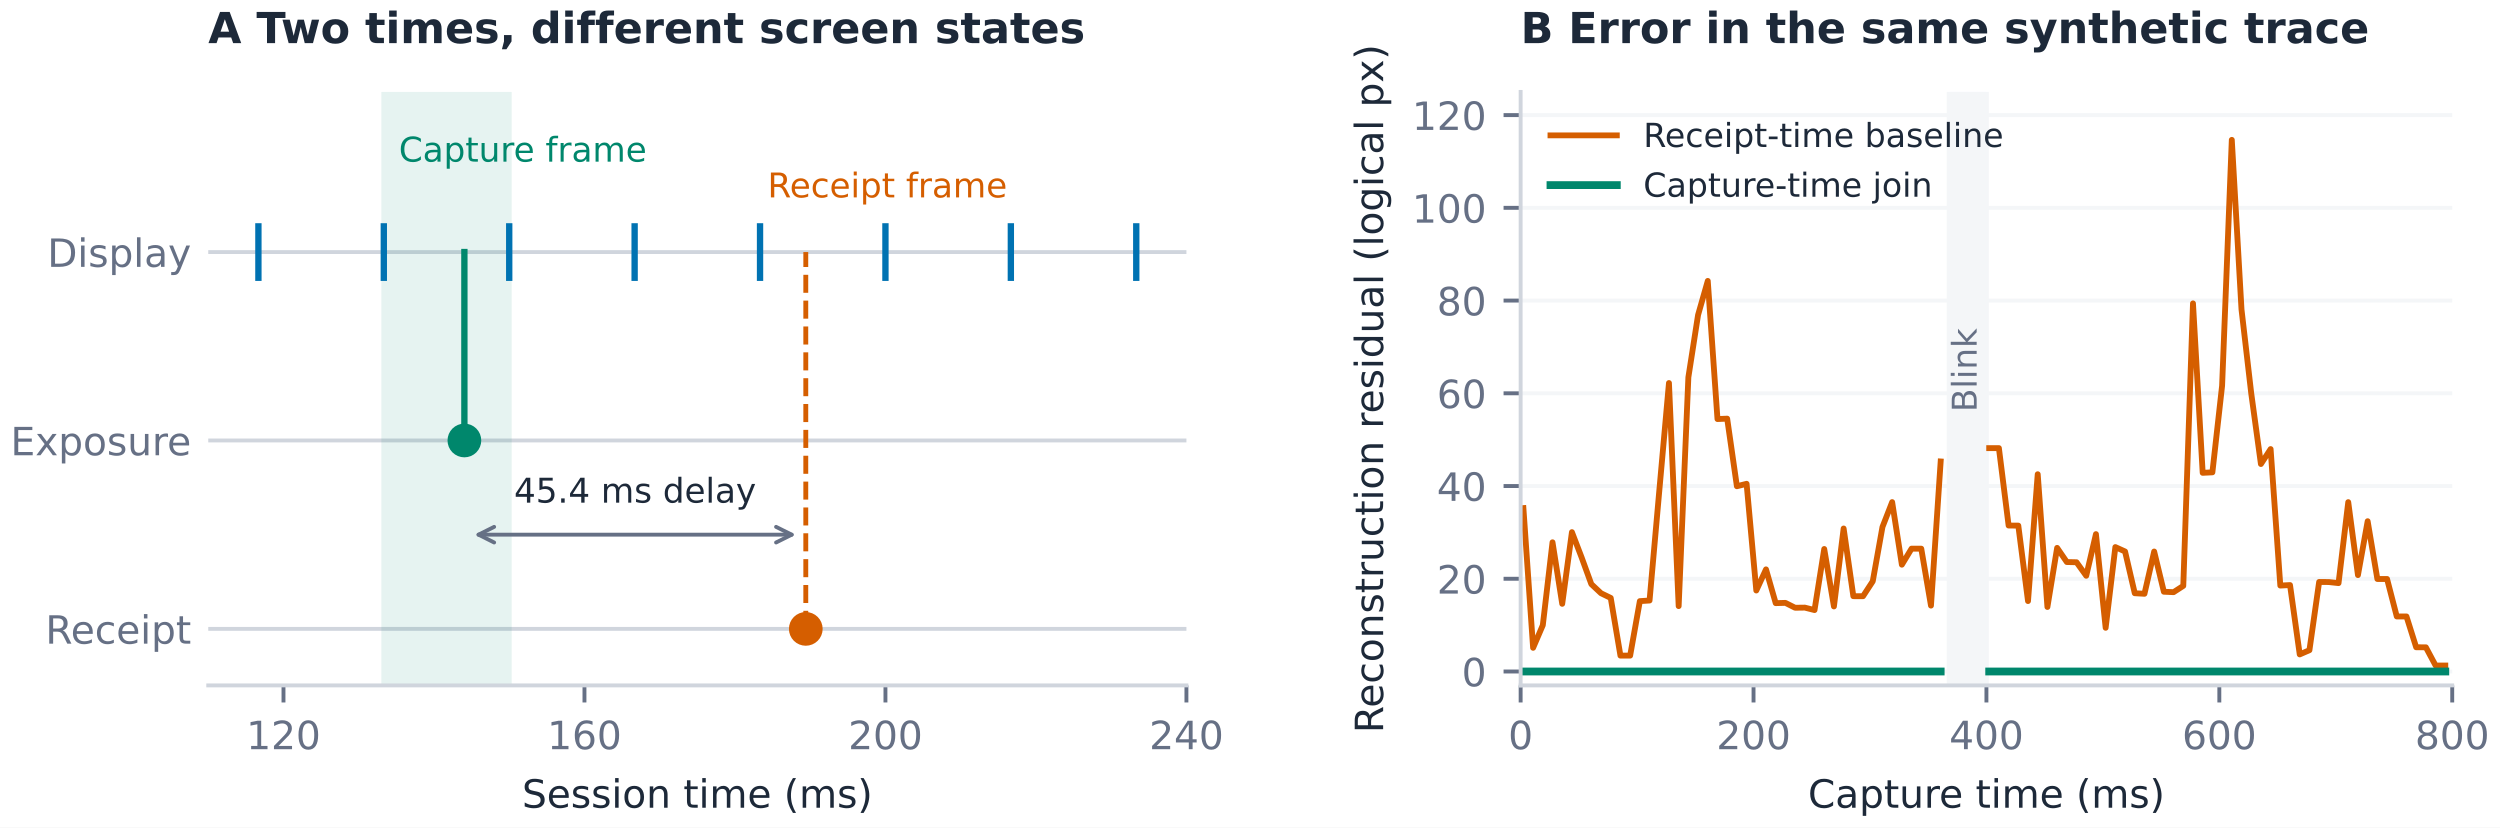
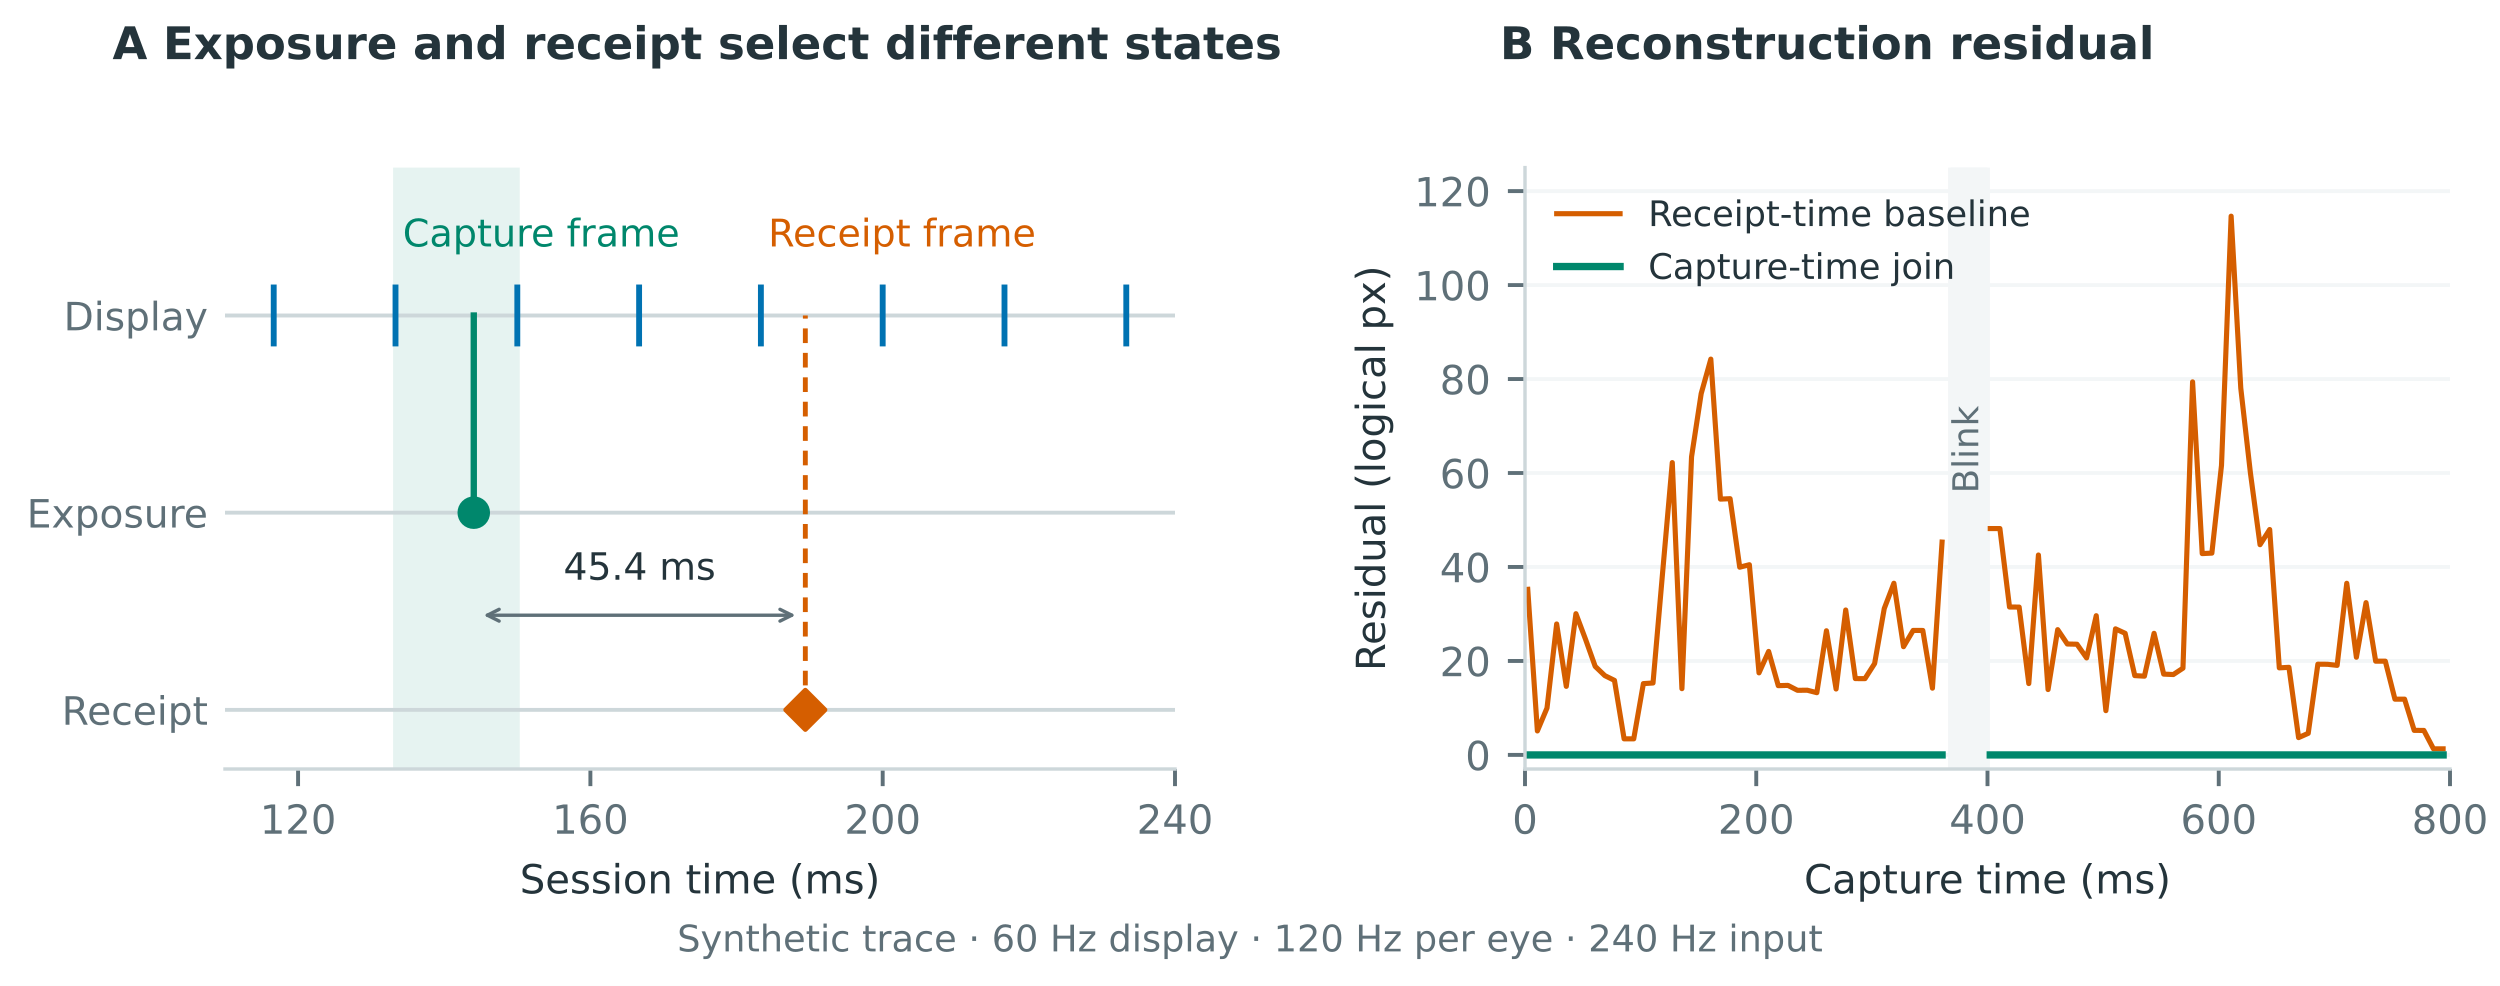
- <svg xmlns="http://www.w3.org/2000/svg" xmlns:xlink="http://www.w3.org/1999/xlink" width="512.571pt" height="169.687pt" viewBox="0 0 512.571 169.687" version="1.1">
+ <svg xmlns="http://www.w3.org/2000/svg" xmlns:xlink="http://www.w3.org/1999/xlink" width="511.2pt" height="201.6pt" viewBox="0 0 511.2 201.6" version="1.1">
  <defs>
    <style type="text/css">*{stroke-linejoin: round; stroke-linecap: butt}</style>
  </defs>
  <g id="figure_1">
    <g id="patch_1">
-       <path d="M 0 169.687 L 512.571 169.687 L 512.571 0 L 0 0 z " style="fill: #ffffff" />
+       <path d="M 0 201.6 L 511.2 201.6 L 511.2 0 L 0 0 z " style="fill: #ffffff" />
    </g>
    <g id="axes_1">
      <g id="patch_2">
-         <path d="M 42.696 140.527 L 243.25 140.527 L 243.25 18.847 L 42.696 18.847 z " style="fill: #ffffff" />
-       </g>
-       <g id="LineCollection_1">
-         <path d="M 42.696 128.938 L 243.25 128.938 " clip-path="url(#p0ca8061321)" style="fill: none; stroke: #d0d5dd; stroke-width: 0.8" />
-         <path d="M 42.696 90.309 L 243.25 90.309 " clip-path="url(#p0ca8061321)" style="fill: none; stroke: #d0d5dd; stroke-width: 0.8" />
-         <path d="M 42.696 51.681 L 243.25 51.681 " clip-path="url(#p0ca8061321)" style="fill: none; stroke: #d0d5dd; stroke-width: 0.8" />
+         <path d="M 46.008 157.248 L 240.264 157.248 L 240.264 34.272 L 46.008 34.272 z " style="fill: #ffffff" />
      </g>
      <g id="patch_3">
-         <path d="M 78.693 140.527 L 104.405 140.527 L 104.405 18.847 L 78.693 18.847 z " clip-path="url(#p0ca8061321)" style="fill: #00876c; opacity: 0.1; stroke: #00876c; stroke-linejoin: miter" />
+         <path d="M 80.874 157.248 L 105.779 157.248 L 105.779 34.272 L 80.874 34.272 z " clip-path="url(#p673e34fd51)" style="fill: #00876c; opacity: 0.1; stroke: #00876c; stroke-linejoin: miter" />
+       </g>
+       <g id="patch_4">
+         <path d="M 99.657 125.798 Q 130.776 125.798 161.895 125.798 " clip-path="url(#p673e34fd51)" style="fill: none; stroke: #5f7078; stroke-width: 0.7; stroke-linecap: round" />
+         <path d="M 102.057 126.998 L 99.657 125.798 L 102.057 124.598 " clip-path="url(#p673e34fd51)" style="fill: none; stroke: #5f7078; stroke-width: 0.7; stroke-linecap: round" />
+         <path d="M 159.495 124.598 L 161.895 125.798 L 159.495 126.998 " clip-path="url(#p673e34fd51)" style="fill: none; stroke: #5f7078; stroke-width: 0.7; stroke-linecap: round" />
      </g>
      <g id="matplotlib.axis_1">
        <g id="xtick_1">
          <g id="line2d_1">
            <defs>
-               <path id="mfb8d72a523" d="M 0 0 L 0 3.5 " style="stroke: #667085; stroke-width: 0.8" />
+               <path id="m92d6e064ff" d="M 0 0 L 0 3.5 " style="stroke: #5f7078; stroke-width: 0.8" />
            </defs>
            <g>
-               <use xlink:href="#mfb8d72a523" x="58.123" y="140.527" style="fill: #667085; stroke: #667085; stroke-width: 0.8" />
+               <use xlink:href="#m92d6e064ff" x="60.951" y="157.248" style="fill: #5f7078; stroke: #5f7078; stroke-width: 0.8" />
            </g>
          </g>
          <g id="text_1">
-             <text style="font-size: 8px; font-family: 'DejaVu Sans'; text-anchor: middle; fill: #667085" x="58.123" y="153.605" transform="rotate(-0 58.12347 153.6047)">120</text>
+             <text style="font-size: 8.2px; font-family: 'DejaVu Sans'; text-anchor: middle; fill: #5f7078" x="60.951" y="170.478" transform="rotate(-0 60.95077 170.4781)">120</text>
          </g>
        </g>
        <g id="xtick_2">
          <g id="line2d_2">
            <g>
-               <use xlink:href="#mfb8d72a523" x="119.832" y="140.527" style="fill: #667085; stroke: #667085; stroke-width: 0.8" />
+               <use xlink:href="#m92d6e064ff" x="120.722" y="157.248" style="fill: #5f7078; stroke: #5f7078; stroke-width: 0.8" />
            </g>
          </g>
          <g id="text_2">
-             <text style="font-size: 8px; font-family: 'DejaVu Sans'; text-anchor: middle; fill: #667085" x="119.832" y="153.605" transform="rotate(-0 119.8323 153.6047)">160</text>
+             <text style="font-size: 8.2px; font-family: 'DejaVu Sans'; text-anchor: middle; fill: #5f7078" x="120.722" y="170.478" transform="rotate(-0 120.7218 170.4781)">160</text>
          </g>
        </g>
        <g id="xtick_3">
          <g id="line2d_3">
            <g>
-               <use xlink:href="#mfb8d72a523" x="181.541" y="140.527" style="fill: #667085; stroke: #667085; stroke-width: 0.8" />
+               <use xlink:href="#m92d6e064ff" x="180.493" y="157.248" style="fill: #5f7078; stroke: #5f7078; stroke-width: 0.8" />
            </g>
          </g>
          <g id="text_3">
-             <text style="font-size: 8px; font-family: 'DejaVu Sans'; text-anchor: middle; fill: #667085" x="181.541" y="153.605" transform="rotate(-0 181.5412 153.6047)">200</text>
+             <text style="font-size: 8.2px; font-family: 'DejaVu Sans'; text-anchor: middle; fill: #5f7078" x="180.493" y="170.478" transform="rotate(-0 180.4929 170.4781)">200</text>
          </g>
        </g>
        <g id="xtick_4">
          <g id="line2d_4">
            <g>
-               <use xlink:href="#mfb8d72a523" x="243.25" y="140.527" style="fill: #667085; stroke: #667085; stroke-width: 0.8" />
+               <use xlink:href="#m92d6e064ff" x="240.264" y="157.248" style="fill: #5f7078; stroke: #5f7078; stroke-width: 0.8" />
            </g>
          </g>
          <g id="text_4">
-             <text style="font-size: 8px; font-family: 'DejaVu Sans'; text-anchor: middle; fill: #667085" x="243.25" y="153.605" transform="rotate(-0 243.2501 153.6047)">240</text>
+             <text style="font-size: 8.2px; font-family: 'DejaVu Sans'; text-anchor: middle; fill: #5f7078" x="240.264" y="170.478" transform="rotate(-0 240.264 170.4781)">240</text>
          </g>
        </g>
        <g id="text_5">
-           <text style="font-size: 8px; font-family: 'DejaVu Sans'; text-anchor: middle; fill: #1d2939" x="142.973" y="165.605" transform="rotate(-0 142.9732 165.6054)">Session time (ms)</text>
+           <text style="font-size: 8.2px; font-family: 'DejaVu Sans'; text-anchor: middle; fill: #24343b" x="143.136" y="182.679" transform="rotate(-0 143.136 182.6787)">Session time (ms)</text>
        </g>
      </g>
      <g id="matplotlib.axis_2">
        <g id="ytick_1">
          <g id="line2d_5" />
          <g id="text_6">
-             <text style="font-size: 8px; font-family: 'DejaVu Sans'; text-anchor: end; fill: #667085" x="39.196" y="131.977" transform="rotate(-0 39.19625 131.9774)">Receipt</text>
+             <text style="font-size: 8px; font-family: 'DejaVu Sans'; text-anchor: end; fill: #5f7078" x="42.508" y="148.191" transform="rotate(-0 42.508 148.1914)">Receipt</text>
          </g>
        </g>
        <g id="ytick_2">
          <g id="line2d_6" />
          <g id="text_7">
-             <text style="font-size: 8px; font-family: 'DejaVu Sans'; text-anchor: end; fill: #667085" x="39.196" y="93.349" transform="rotate(-0 39.19625 93.34855)">Exposure</text>
+             <text style="font-size: 8px; font-family: 'DejaVu Sans'; text-anchor: end; fill: #5f7078" x="42.508" y="107.871" transform="rotate(-0 42.508 107.8711)">Exposure</text>
          </g>
        </g>
        <g id="ytick_3">
          <g id="line2d_7" />
          <g id="text_8">
-             <text style="font-size: 8px; font-family: 'DejaVu Sans'; text-anchor: end; fill: #667085" x="39.196" y="54.72" transform="rotate(-0 39.19625 54.72029)">Display</text>
-           </g>
-         </g>
+             <text style="font-size: 8px; font-family: 'DejaVu Sans'; text-anchor: end; fill: #5f7078" x="42.508" y="67.551" transform="rotate(-0 42.508 67.55137)">Display</text>
+           </g>
+         </g>
+       </g>
+       <g id="LineCollection_1">
+         <path d="M 46.008 145.152 L 240.264 145.152 " clip-path="url(#p673e34fd51)" style="fill: none; stroke: #cdd7da; stroke-width: 0.8" />
+         <path d="M 46.008 104.832 L 240.264 104.832 " clip-path="url(#p673e34fd51)" style="fill: none; stroke: #cdd7da; stroke-width: 0.8" />
+         <path d="M 46.008 64.512 L 240.264 64.512 " clip-path="url(#p673e34fd51)" style="fill: none; stroke: #cdd7da; stroke-width: 0.8" />
      </g>
      <g id="line2d_8">
-         <path d="M 95.213 90.309 L 95.213 51.681 " clip-path="url(#p0ca8061321)" style="fill: none; stroke: #00876c; stroke-width: 1.3; stroke-linecap: square" />
+         <path d="M 96.876 104.832 L 96.876 64.512 " clip-path="url(#p673e34fd51)" style="fill: none; stroke: #00876c; stroke-width: 1.3; stroke-linecap: square" />
      </g>
      <g id="line2d_9">
-         <path d="M 165.209 128.938 L 165.209 51.681 " clip-path="url(#p0ca8061321)" style="fill: none; stroke-dasharray: 3.7,1.6; stroke-dashoffset: 0; stroke: #d55e00" />
-       </g>
-       <g id="patch_4">
-         <path d="M 42.696 140.527 L 243.25 140.527 " style="fill: none; stroke: #d0d5dd; stroke-width: 0.8; stroke-linejoin: miter; stroke-linecap: square" />
+         <path d="M 164.674 145.152 L 164.674 64.512 " clip-path="url(#p673e34fd51)" style="fill: none; stroke-dasharray: 3,2; stroke-dashoffset: 0; stroke: #d55e00" />
+       </g>
+       <g id="patch_5">
+         <path d="M 46.008 157.248 L 240.264 157.248 " style="fill: none; stroke: #cdd7da; stroke-width: 0.7; stroke-linejoin: miter; stroke-linecap: square" />
      </g>
      <g id="PathCollection_1">
        <defs>
-           <path id="mb4ce1bdccf" d="M 0 5.916 L 0 -5.916 " style="stroke: #0072b2; stroke-width: 1.3" />
+           <path id="m37ef535cad" d="M 0 6.325 L 0 -6.325 " style="stroke: #0072b2; stroke-width: 1.2" />
        </defs>
-         <g clip-path="url(#p0ca8061321)">
-           <use xlink:href="#mb4ce1bdccf" x="52.981" y="51.681" style="fill: #0072b2; stroke: #0072b2; stroke-width: 1.3" />
-           <use xlink:href="#mb4ce1bdccf" x="78.693" y="51.681" style="fill: #0072b2; stroke: #0072b2; stroke-width: 1.3" />
-           <use xlink:href="#mb4ce1bdccf" x="104.405" y="51.681" style="fill: #0072b2; stroke: #0072b2; stroke-width: 1.3" />
-           <use xlink:href="#mb4ce1bdccf" x="130.117" y="51.681" style="fill: #0072b2; stroke: #0072b2; stroke-width: 1.3" />
-           <use xlink:href="#mb4ce1bdccf" x="155.829" y="51.681" style="fill: #0072b2; stroke: #0072b2; stroke-width: 1.3" />
-           <use xlink:href="#mb4ce1bdccf" x="181.541" y="51.681" style="fill: #0072b2; stroke: #0072b2; stroke-width: 1.3" />
-           <use xlink:href="#mb4ce1bdccf" x="207.253" y="51.681" style="fill: #0072b2; stroke: #0072b2; stroke-width: 1.3" />
-           <use xlink:href="#mb4ce1bdccf" x="232.965" y="51.681" style="fill: #0072b2; stroke: #0072b2; stroke-width: 1.3" />
-         </g>
-       </g>
-       <g id="patch_5">
-         <path d="M 98.111 109.624 Q 130.215 109.624 162.318 109.624 " style="fill: none; stroke: #667085; stroke-width: 0.8; stroke-linecap: round" />
-         <path d="M 101.311 111.224 L 98.111 109.624 L 101.311 108.024 " style="fill: none; stroke: #667085; stroke-width: 0.8; stroke-linecap: round" />
-         <path d="M 159.118 108.024 L 162.318 109.624 L 159.118 111.224 " style="fill: none; stroke: #667085; stroke-width: 0.8; stroke-linecap: round" />
+         <g clip-path="url(#p673e34fd51)">
+           <use xlink:href="#m37ef535cad" x="55.97" y="64.512" style="fill: #0072b2; stroke: #0072b2; stroke-width: 1.2" />
+           <use xlink:href="#m37ef535cad" x="80.874" y="64.512" style="fill: #0072b2; stroke: #0072b2; stroke-width: 1.2" />
+           <use xlink:href="#m37ef535cad" x="105.779" y="64.512" style="fill: #0072b2; stroke: #0072b2; stroke-width: 1.2" />
+           <use xlink:href="#m37ef535cad" x="130.684" y="64.512" style="fill: #0072b2; stroke: #0072b2; stroke-width: 1.2" />
+           <use xlink:href="#m37ef535cad" x="155.588" y="64.512" style="fill: #0072b2; stroke: #0072b2; stroke-width: 1.2" />
+           <use xlink:href="#m37ef535cad" x="180.493" y="64.512" style="fill: #0072b2; stroke: #0072b2; stroke-width: 1.2" />
+           <use xlink:href="#m37ef535cad" x="205.398" y="64.512" style="fill: #0072b2; stroke: #0072b2; stroke-width: 1.2" />
+           <use xlink:href="#m37ef535cad" x="230.302" y="64.512" style="fill: #0072b2; stroke: #0072b2; stroke-width: 1.2" />
+         </g>
      </g>
      <g id="text_9">
-         <text style="font-size: 7px; font-family: 'DejaVu Sans'; text-anchor: middle; fill: #1d2939" x="130.211" y="103.057" transform="rotate(-0 130.211 103.0569)">45.4 ms delay</text>
+         <text style="font-size: 7.7px; font-family: 'DejaVu Sans'; text-anchor: middle; fill: #24343b" x="130.775" y="118.541" transform="rotate(-0 130.7746 118.5408)">45.4 ms</text>
      </g>
      <g id="text_10">
-         <text style="font-size: 7px; font-family: 'DejaVu Sans'; text-anchor: start; fill: #00876c" x="81.779" y="33.139" transform="rotate(-0 81.77853 33.1392)">Capture frame</text>
+         <text style="font-size: 7.8px; font-family: 'DejaVu Sans'; text-anchor: start; fill: #00876c" x="82.369" y="50.4" transform="rotate(-0 82.36874 50.4)">Capture frame</text>
      </g>
      <g id="text_11">
-         <text style="font-size: 7px; font-family: 'DejaVu Sans'; text-anchor: start; fill: #d55e00" x="157.372" y="40.479" transform="rotate(-0 157.3719 40.47863)">Receipt frame</text>
-       </g>
-       <g id="text_12">
-         <text style="font-weight: 700; font-size: 8.8px; font-family: 'DejaVu Sans'; text-anchor: start; fill: #1d2939" x="42.696" y="8.847" transform="rotate(-0 42.69625 8.846625)">A   Two times, different screen states</text>
+         <text style="font-size: 7.8px; font-family: 'DejaVu Sans'; text-anchor: start; fill: #d55e00" x="157.083" y="50.4" transform="rotate(-0 157.0826 50.4)">Receipt frame</text>
      </g>
      <g id="PathCollection_2">
        <defs>
-           <path id="m2badea386e" d="M 0 2.958 C 0.784 2.958 1.537 2.646 2.092 2.092 C 2.646 1.537 2.958 0.784 2.958 0 C 2.958 -0.784 2.646 -1.537 2.092 -2.092 C 1.537 -2.646 0.784 -2.958 0 -2.958 C -0.784 -2.958 -1.537 -2.646 -2.092 -2.092 C -2.646 -1.537 -2.958 -0.784 -2.958 0 C -2.958 0.784 -2.646 1.537 -2.092 2.092 C -1.537 2.646 -0.784 2.958 0 2.958 z " style="stroke: #00876c" />
+           <path id="m805cc5efff" d="M 0 2.828 C 0.75 2.828 1.47 2.53 2 2 C 2.53 1.47 2.828 0.75 2.828 0 C 2.828 -0.75 2.53 -1.47 2 -2 C 1.47 -2.53 0.75 -2.828 0 -2.828 C -0.75 -2.828 -1.47 -2.53 -2 -2 C -2.53 -1.47 -2.828 -0.75 -2.828 0 C -2.828 0.75 -2.53 1.47 -2 2 C -1.47 2.53 -0.75 2.828 0 2.828 z " style="stroke: #00876c" />
        </defs>
-         <g clip-path="url(#p0ca8061321)">
-           <use xlink:href="#m2badea386e" x="95.213" y="90.309" style="fill: #00876c; stroke: #00876c" />
+         <g clip-path="url(#p673e34fd51)">
+           <use xlink:href="#m805cc5efff" x="96.876" y="104.832" style="fill: #00876c; stroke: #00876c" />
        </g>
      </g>
      <g id="PathCollection_3">
        <defs>
-           <path id="m75bb142724" d="M 0 2.958 C 0.784 2.958 1.537 2.646 2.092 2.092 C 2.646 1.537 2.958 0.784 2.958 0 C 2.958 -0.784 2.646 -1.537 2.092 -2.092 C 1.537 -2.646 0.784 -2.958 0 -2.958 C -0.784 -2.958 -1.537 -2.646 -2.092 -2.092 C -2.646 -1.537 -2.958 -0.784 -2.958 0 C -2.958 0.784 -2.646 1.537 -2.092 2.092 C -1.537 2.646 -0.784 2.958 0 2.958 z " style="stroke: #d55e00" />
+           <path id="m91a5847b8f" d="M -0 4 L 4 0 L 0 -4 L -4 -0 z " style="stroke: #d55e00" />
        </defs>
-         <g clip-path="url(#p0ca8061321)">
-           <use xlink:href="#m75bb142724" x="165.209" y="128.938" style="fill: #d55e00; stroke: #d55e00" />
+         <g clip-path="url(#p673e34fd51)">
+           <use xlink:href="#m91a5847b8f" x="164.674" y="145.152" style="fill: #d55e00; stroke: #d55e00" />
        </g>
      </g>
    </g>
    <g id="axes_2">
      <g id="patch_6">
-         <path d="M 311.773 140.527 L 502.776 140.527 L 502.776 18.847 L 311.773 18.847 z " style="fill: #ffffff" />
+         <path d="M 311.832 157.248 L 500.976 157.248 L 500.976 34.272 L 311.832 34.272 z " style="fill: #ffffff" />
      </g>
      <g id="patch_7">
-         <path d="M 399.634 140.527 L 407.274 140.527 L 407.274 18.847 L 399.634 18.847 z " clip-path="url(#p76afc62d48)" style="fill: #f4f6f8; stroke: #f4f6f8; stroke-linejoin: miter" />
+         <path d="M 398.838 157.248 L 406.404 157.248 L 406.404 34.272 L 398.838 34.272 z " clip-path="url(#paab9e5cbea)" style="fill: #f3f6f7; stroke: #f3f6f7; stroke-linejoin: miter" />
      </g>
      <g id="matplotlib.axis_3">
        <g id="xtick_5">
          <g id="line2d_10">
            <g>
-               <use xlink:href="#mfb8d72a523" x="311.773" y="140.527" style="fill: #667085; stroke: #667085; stroke-width: 0.8" />
-             </g>
-           </g>
-           <g id="text_13">
-             <text style="font-size: 8px; font-family: 'DejaVu Sans'; text-anchor: middle; fill: #667085" x="311.773" y="153.605" transform="rotate(-0 311.7726 153.6047)">0</text>
+               <use xlink:href="#m92d6e064ff" x="311.832" y="157.248" style="fill: #5f7078; stroke: #5f7078; stroke-width: 0.8" />
+             </g>
+           </g>
+           <g id="text_12">
+             <text style="font-size: 8.2px; font-family: 'DejaVu Sans'; text-anchor: middle; fill: #5f7078" x="311.832" y="170.478" transform="rotate(-0 311.832 170.4781)">0</text>
          </g>
        </g>
        <g id="xtick_6">
          <g id="line2d_11">
            <g>
-               <use xlink:href="#mfb8d72a523" x="359.524" y="140.527" style="fill: #667085; stroke: #667085; stroke-width: 0.8" />
-             </g>
-           </g>
-           <g id="text_14">
-             <text style="font-size: 8px; font-family: 'DejaVu Sans'; text-anchor: middle; fill: #667085" x="359.524" y="153.605" transform="rotate(-0 359.5235 153.6047)">200</text>
+               <use xlink:href="#m92d6e064ff" x="359.118" y="157.248" style="fill: #5f7078; stroke: #5f7078; stroke-width: 0.8" />
+             </g>
+           </g>
+           <g id="text_13">
+             <text style="font-size: 8.2px; font-family: 'DejaVu Sans'; text-anchor: middle; fill: #5f7078" x="359.118" y="170.478" transform="rotate(-0 359.118 170.4781)">200</text>
          </g>
        </g>
        <g id="xtick_7">
          <g id="line2d_12">
            <g>
-               <use xlink:href="#mfb8d72a523" x="407.274" y="140.527" style="fill: #667085; stroke: #667085; stroke-width: 0.8" />
-             </g>
-           </g>
-           <g id="text_15">
-             <text style="font-size: 8px; font-family: 'DejaVu Sans'; text-anchor: middle; fill: #667085" x="407.274" y="153.605" transform="rotate(-0 407.2744 153.6047)">400</text>
+               <use xlink:href="#m92d6e064ff" x="406.404" y="157.248" style="fill: #5f7078; stroke: #5f7078; stroke-width: 0.8" />
+             </g>
+           </g>
+           <g id="text_14">
+             <text style="font-size: 8.2px; font-family: 'DejaVu Sans'; text-anchor: middle; fill: #5f7078" x="406.404" y="170.478" transform="rotate(-0 406.404 170.4781)">400</text>
          </g>
        </g>
        <g id="xtick_8">
          <g id="line2d_13">
            <g>
-               <use xlink:href="#mfb8d72a523" x="455.025" y="140.527" style="fill: #667085; stroke: #667085; stroke-width: 0.8" />
-             </g>
-           </g>
-           <g id="text_16">
-             <text style="font-size: 8px; font-family: 'DejaVu Sans'; text-anchor: middle; fill: #667085" x="455.025" y="153.605" transform="rotate(-0 455.0253 153.6047)">600</text>
+               <use xlink:href="#m92d6e064ff" x="453.69" y="157.248" style="fill: #5f7078; stroke: #5f7078; stroke-width: 0.8" />
+             </g>
+           </g>
+           <g id="text_15">
+             <text style="font-size: 8.2px; font-family: 'DejaVu Sans'; text-anchor: middle; fill: #5f7078" x="453.69" y="170.478" transform="rotate(-0 453.69 170.4781)">600</text>
          </g>
        </g>
        <g id="xtick_9">
          <g id="line2d_14">
            <g>
-               <use xlink:href="#mfb8d72a523" x="502.776" y="140.527" style="fill: #667085; stroke: #667085; stroke-width: 0.8" />
-             </g>
-           </g>
-           <g id="text_17">
-             <text style="font-size: 8px; font-family: 'DejaVu Sans'; text-anchor: middle; fill: #667085" x="502.776" y="153.605" transform="rotate(-0 502.7763 153.6047)">800</text>
-           </g>
-         </g>
-         <g id="text_18">
-           <text style="font-size: 8px; font-family: 'DejaVu Sans'; text-anchor: middle; fill: #1d2939" x="407.274" y="165.605" transform="rotate(-0 407.2744 165.6054)">Capture time (ms)</text>
+               <use xlink:href="#m92d6e064ff" x="500.976" y="157.248" style="fill: #5f7078; stroke: #5f7078; stroke-width: 0.8" />
+             </g>
+           </g>
+           <g id="text_16">
+             <text style="font-size: 8.2px; font-family: 'DejaVu Sans'; text-anchor: middle; fill: #5f7078" x="500.976" y="170.478" transform="rotate(-0 500.976 170.4781)">800</text>
+           </g>
+         </g>
+         <g id="text_17">
+           <text style="font-size: 8.2px; font-family: 'DejaVu Sans'; text-anchor: middle; fill: #24343b" x="406.404" y="182.679" transform="rotate(-0 406.404 182.6787)">Capture time (ms)</text>
        </g>
      </g>
      <g id="matplotlib.axis_4">
        <g id="ytick_4">
          <g id="line2d_15">
-             <path d="M 311.773 137.675 L 502.776 137.675 " clip-path="url(#p76afc62d48)" style="fill: none; stroke: #f4f6f8; stroke-width: 0.8; stroke-linecap: square" />
+             <path d="M 311.832 154.366 L 500.976 154.366 " clip-path="url(#paab9e5cbea)" style="fill: none; stroke: #f3f6f7; stroke-width: 0.8; stroke-linecap: square" />
          </g>
          <g id="line2d_16">
            <defs>
-               <path id="m30a7f746e4" d="M 0 0 L -3.5 0 " style="stroke: #667085; stroke-width: 0.8" />
+               <path id="m1cb427cce1" d="M 0 0 L -3.5 0 " style="stroke: #5f7078; stroke-width: 0.8" />
            </defs>
            <g>
-               <use xlink:href="#m30a7f746e4" x="311.773" y="137.675" style="fill: #667085; stroke: #667085; stroke-width: 0.8" />
-             </g>
-           </g>
-           <g id="text_19">
-             <text style="font-size: 8px; font-family: 'DejaVu Sans'; text-anchor: end; fill: #667085" x="304.773" y="140.714" transform="rotate(-0 304.7726 140.7138)">0</text>
+               <use xlink:href="#m1cb427cce1" x="311.832" y="154.366" style="fill: #5f7078; stroke: #5f7078; stroke-width: 0.8" />
+             </g>
+           </g>
+           <g id="text_18">
+             <text style="font-size: 8.2px; font-family: 'DejaVu Sans'; text-anchor: end; fill: #5f7078" x="304.832" y="157.481" transform="rotate(-0 304.832 157.4808)">0</text>
          </g>
        </g>
        <g id="ytick_5">
          <g id="line2d_17">
-             <path d="M 311.773 118.662 L 502.776 118.662 " clip-path="url(#p76afc62d48)" style="fill: none; stroke: #f4f6f8; stroke-width: 0.8; stroke-linecap: square" />
+             <path d="M 311.832 135.151 L 500.976 135.151 " clip-path="url(#paab9e5cbea)" style="fill: none; stroke: #f3f6f7; stroke-width: 0.8; stroke-linecap: square" />
          </g>
          <g id="line2d_18">
            <g>
-               <use xlink:href="#m30a7f746e4" x="311.773" y="118.662" style="fill: #667085; stroke: #667085; stroke-width: 0.8" />
-             </g>
-           </g>
-           <g id="text_20">
-             <text style="font-size: 8px; font-family: 'DejaVu Sans'; text-anchor: end; fill: #667085" x="304.773" y="121.701" transform="rotate(-0 304.7726 121.7013)">20</text>
+               <use xlink:href="#m1cb427cce1" x="311.832" y="135.151" style="fill: #5f7078; stroke: #5f7078; stroke-width: 0.8" />
+             </g>
+           </g>
+           <g id="text_19">
+             <text style="font-size: 8.2px; font-family: 'DejaVu Sans'; text-anchor: end; fill: #5f7078" x="304.832" y="138.266" transform="rotate(-0 304.832 138.2658)">20</text>
          </g>
        </g>
        <g id="ytick_6">
          <g id="line2d_19">
-             <path d="M 311.773 99.65 L 502.776 99.65 " clip-path="url(#p76afc62d48)" style="fill: none; stroke: #f4f6f8; stroke-width: 0.8; stroke-linecap: square" />
+             <path d="M 311.832 115.936 L 500.976 115.936 " clip-path="url(#paab9e5cbea)" style="fill: none; stroke: #f3f6f7; stroke-width: 0.8; stroke-linecap: square" />
          </g>
          <g id="line2d_20">
            <g>
-               <use xlink:href="#m30a7f746e4" x="311.773" y="99.65" style="fill: #667085; stroke: #667085; stroke-width: 0.8" />
-             </g>
-           </g>
-           <g id="text_21">
-             <text style="font-size: 8px; font-family: 'DejaVu Sans'; text-anchor: end; fill: #667085" x="304.773" y="102.689" transform="rotate(-0 304.7726 102.6888)">40</text>
+               <use xlink:href="#m1cb427cce1" x="311.832" y="115.936" style="fill: #5f7078; stroke: #5f7078; stroke-width: 0.8" />
+             </g>
+           </g>
+           <g id="text_20">
+             <text style="font-size: 8.2px; font-family: 'DejaVu Sans'; text-anchor: end; fill: #5f7078" x="304.832" y="119.051" transform="rotate(-0 304.832 119.0508)">40</text>
          </g>
        </g>
        <g id="ytick_7">
          <g id="line2d_21">
-             <path d="M 311.773 80.637 L 502.776 80.637 " clip-path="url(#p76afc62d48)" style="fill: none; stroke: #f4f6f8; stroke-width: 0.8; stroke-linecap: square" />
+             <path d="M 311.832 96.721 L 500.976 96.721 " clip-path="url(#paab9e5cbea)" style="fill: none; stroke: #f3f6f7; stroke-width: 0.8; stroke-linecap: square" />
          </g>
          <g id="line2d_22">
            <g>
-               <use xlink:href="#m30a7f746e4" x="311.773" y="80.637" style="fill: #667085; stroke: #667085; stroke-width: 0.8" />
-             </g>
-           </g>
-           <g id="text_22">
-             <text style="font-size: 8px; font-family: 'DejaVu Sans'; text-anchor: end; fill: #667085" x="304.773" y="83.676" transform="rotate(-0 304.7726 83.67631)">60</text>
+               <use xlink:href="#m1cb427cce1" x="311.832" y="96.721" style="fill: #5f7078; stroke: #5f7078; stroke-width: 0.8" />
+             </g>
+           </g>
+           <g id="text_21">
+             <text style="font-size: 8.2px; font-family: 'DejaVu Sans'; text-anchor: end; fill: #5f7078" x="304.832" y="99.836" transform="rotate(-0 304.832 99.83579)">60</text>
          </g>
        </g>
        <g id="ytick_8">
          <g id="line2d_23">
-             <path d="M 311.773 61.625 L 502.776 61.625 " clip-path="url(#p76afc62d48)" style="fill: none; stroke: #f4f6f8; stroke-width: 0.8; stroke-linecap: square" />
+             <path d="M 311.832 77.506 L 500.976 77.506 " clip-path="url(#paab9e5cbea)" style="fill: none; stroke: #f3f6f7; stroke-width: 0.8; stroke-linecap: square" />
          </g>
          <g id="line2d_24">
            <g>
-               <use xlink:href="#m30a7f746e4" x="311.773" y="61.625" style="fill: #667085; stroke: #667085; stroke-width: 0.8" />
-             </g>
-           </g>
-           <g id="text_23">
-             <text style="font-size: 8px; font-family: 'DejaVu Sans'; text-anchor: end; fill: #667085" x="304.773" y="64.664" transform="rotate(-0 304.7726 64.66381)">80</text>
+               <use xlink:href="#m1cb427cce1" x="311.832" y="77.506" style="fill: #5f7078; stroke: #5f7078; stroke-width: 0.8" />
+             </g>
+           </g>
+           <g id="text_22">
+             <text style="font-size: 8.2px; font-family: 'DejaVu Sans'; text-anchor: end; fill: #5f7078" x="304.832" y="80.621" transform="rotate(-0 304.832 80.62079)">80</text>
          </g>
        </g>
        <g id="ytick_9">
          <g id="line2d_25">
-             <path d="M 311.773 42.612 L 502.776 42.612 " clip-path="url(#p76afc62d48)" style="fill: none; stroke: #f4f6f8; stroke-width: 0.8; stroke-linecap: square" />
+             <path d="M 311.832 58.291 L 500.976 58.291 " clip-path="url(#paab9e5cbea)" style="fill: none; stroke: #f3f6f7; stroke-width: 0.8; stroke-linecap: square" />
          </g>
          <g id="line2d_26">
            <g>
-               <use xlink:href="#m30a7f746e4" x="311.773" y="42.612" style="fill: #667085; stroke: #667085; stroke-width: 0.8" />
-             </g>
-           </g>
-           <g id="text_24">
-             <text style="font-size: 8px; font-family: 'DejaVu Sans'; text-anchor: end; fill: #667085" x="304.773" y="45.651" transform="rotate(-0 304.7726 45.65131)">100</text>
+               <use xlink:href="#m1cb427cce1" x="311.832" y="58.291" style="fill: #5f7078; stroke: #5f7078; stroke-width: 0.8" />
+             </g>
+           </g>
+           <g id="text_23">
+             <text style="font-size: 8.2px; font-family: 'DejaVu Sans'; text-anchor: end; fill: #5f7078" x="304.832" y="61.406" transform="rotate(-0 304.832 61.40579)">100</text>
          </g>
        </g>
        <g id="ytick_10">
          <g id="line2d_27">
-             <path d="M 311.773 23.6 L 502.776 23.6 " clip-path="url(#p76afc62d48)" style="fill: none; stroke: #f4f6f8; stroke-width: 0.8; stroke-linecap: square" />
+             <path d="M 311.832 39.076 L 500.976 39.076 " clip-path="url(#paab9e5cbea)" style="fill: none; stroke: #f3f6f7; stroke-width: 0.8; stroke-linecap: square" />
          </g>
          <g id="line2d_28">
            <g>
-               <use xlink:href="#m30a7f746e4" x="311.773" y="23.6" style="fill: #667085; stroke: #667085; stroke-width: 0.8" />
-             </g>
-           </g>
-           <g id="text_25">
-             <text style="font-size: 8px; font-family: 'DejaVu Sans'; text-anchor: end; fill: #667085" x="304.773" y="26.639" transform="rotate(-0 304.7726 26.63881)">120</text>
-           </g>
-         </g>
-         <g id="text_26">
-           <text style="font-size: 8px; font-family: 'DejaVu Sans'; text-anchor: middle; fill: #1d2939" x="283.581" y="79.687" transform="rotate(-90 283.5807 79.68663)">Reconstruction residual (logical px)</text>
+               <use xlink:href="#m1cb427cce1" x="311.832" y="39.076" style="fill: #5f7078; stroke: #5f7078; stroke-width: 0.8" />
+             </g>
+           </g>
+           <g id="text_24">
+             <text style="font-size: 8.2px; font-family: 'DejaVu Sans'; text-anchor: end; fill: #5f7078" x="304.832" y="42.191" transform="rotate(-0 304.832 42.19079)">120</text>
+           </g>
+         </g>
+         <g id="text_25">
+           <text style="font-size: 8.2px; font-family: 'DejaVu Sans'; text-anchor: middle; fill: #24343b" x="283.21" y="95.76" transform="rotate(-90 283.2103 95.76)">Residual (logical px)</text>
        </g>
      </g>
      <g id="line2d_29">
-         <path d="M 312.34 104.17 L 314.329 132.82 L 316.319 128.184 L 318.309 111.187 L 320.298 123.799 L 322.288 109.105 L 324.277 114.292 L 326.267 119.763 L 328.257 121.631 L 330.246 122.596 L 332.236 134.42 L 334.225 134.42 L 336.215 123.25 L 338.205 123.121 L 340.194 100.706 L 342.184 78.532 L 344.174 124.267 L 346.163 77.36 L 348.153 64.573 L 350.142 57.597 L 352.132 85.917 L 354.122 85.835 L 356.111 99.692 L 358.101 99.194 L 360.091 121.068 L 362.08 116.739 L 364.07 123.661 L 366.059 123.606 L 368.049 124.607 L 370.039 124.579 L 372.028 125.081 L 374.018 112.56 L 376.008 124.335 L 377.997 108.357 L 379.987 122.232 L 381.976 122.238 L 383.966 119.185 L 385.956 108.051 L 387.945 102.945 L 389.935 115.775 L 391.925 112.485 L 393.914 112.495 L 395.904 124.165 L 397.893 94.614 M 407.841 91.875 L 409.831 91.875 L 411.821 107.748 L 413.81 107.767 L 415.8 123.234 L 417.79 97.232 L 419.779 124.446 L 421.769 112.333 L 423.758 115.232 L 425.748 115.28 L 427.738 118.049 L 429.727 109.511 L 431.717 128.714 L 433.707 112.168 L 435.696 113.068 L 437.686 121.628 L 439.675 121.743 L 441.665 113.079 L 443.655 121.324 L 445.644 121.412 L 447.634 120.123 L 449.624 62.204 L 451.613 96.942 L 453.603 96.843 L 455.592 79.096 L 457.582 28.678 L 459.572 63.449 L 461.561 80.605 L 463.551 95.137 L 465.54 92.073 L 467.53 120.057 L 469.52 119.955 L 471.509 134.171 L 473.499 133.306 L 475.489 119.317 L 477.478 119.338 L 479.468 119.555 L 481.457 102.953 L 483.447 117.908 L 485.437 106.865 L 487.426 118.707 L 489.416 118.708 L 491.406 126.392 L 493.395 126.393 L 495.385 132.709 L 497.374 132.719 L 499.364 136.445 L 501.354 136.447 " clip-path="url(#p76afc62d48)" style="fill: none; stroke: #d55e00; stroke-width: 1.2; stroke-linecap: square" />
+         <path d="M 312.394 120.504 L 314.364 149.46 L 316.334 144.774 L 318.304 127.595 L 320.275 140.342 L 322.245 125.492 L 324.215 130.734 L 326.185 136.263 L 328.156 138.151 L 330.126 139.126 L 332.096 151.076 L 334.066 151.076 L 336.037 139.787 L 338.007 139.657 L 339.977 117.003 L 341.947 94.593 L 343.918 140.815 L 345.888 93.409 L 347.858 80.486 L 349.828 73.435 L 351.799 102.056 L 353.769 101.974 L 355.739 115.979 L 357.709 115.475 L 359.68 137.582 L 361.65 133.207 L 363.62 140.203 L 365.59 140.147 L 367.561 141.158 L 369.531 141.131 L 371.501 141.638 L 373.471 128.983 L 375.442 140.884 L 377.412 124.735 L 379.382 138.759 L 381.352 138.764 L 383.323 135.679 L 385.293 124.427 L 387.263 119.266 L 389.233 132.233 L 391.204 128.908 L 393.174 128.918 L 395.144 140.712 L 397.114 110.846 M 406.966 108.078 L 408.936 108.078 L 410.906 124.12 L 412.876 124.139 L 414.847 139.771 L 416.817 113.492 L 418.787 140.996 L 420.757 128.754 L 422.728 131.684 L 424.698 131.732 L 426.668 134.531 L 428.638 125.902 L 430.609 145.31 L 432.579 128.588 L 434.549 129.497 L 436.519 138.148 L 438.49 138.264 L 440.46 129.508 L 442.43 137.841 L 444.4 137.93 L 446.371 136.627 L 448.341 78.091 L 450.311 113.2 L 452.281 113.1 L 454.252 95.164 L 456.222 44.208 L 458.192 79.35 L 460.162 96.689 L 462.133 111.375 L 464.103 108.278 L 466.073 136.561 L 468.043 136.457 L 470.014 150.825 L 471.984 149.951 L 473.954 135.813 L 475.924 135.833 L 477.895 136.053 L 479.865 119.274 L 481.835 134.389 L 483.805 123.228 L 485.776 135.196 L 487.746 135.197 L 489.716 142.962 L 491.686 142.963 L 493.657 149.347 L 495.627 149.357 L 497.597 153.123 L 499.567 153.124 " clip-path="url(#paab9e5cbea)" style="fill: none; stroke: #d55e00; stroke-width: 1.05; stroke-linecap: square" />
      </g>
      <g id="line2d_30">
-         <path d="M 312.34 137.675 L 314.329 137.675 L 316.319 137.675 L 318.309 137.675 L 320.298 137.675 L 322.288 137.675 L 324.277 137.675 L 326.267 137.675 L 328.257 137.675 L 330.246 137.675 L 332.236 137.675 L 334.225 137.675 L 336.215 137.675 L 338.205 137.675 L 340.194 137.675 L 342.184 137.675 L 344.174 137.675 L 346.163 137.675 L 348.153 137.675 L 350.142 137.675 L 352.132 137.675 L 354.122 137.675 L 356.111 137.675 L 358.101 137.675 L 360.091 137.675 L 362.08 137.675 L 364.07 137.675 L 366.059 137.675 L 368.049 137.675 L 370.039 137.675 L 372.028 137.675 L 374.018 137.675 L 376.008 137.675 L 377.997 137.675 L 379.987 137.675 L 381.976 137.675 L 383.966 137.675 L 385.956 137.675 L 387.945 137.675 L 389.935 137.675 L 391.925 137.675 L 393.914 137.675 L 395.904 137.675 L 397.893 137.675 M 407.841 137.675 L 409.831 137.675 L 411.821 137.675 L 413.81 137.675 L 415.8 137.675 L 417.79 137.675 L 419.779 137.675 L 421.769 137.675 L 423.758 137.675 L 425.748 137.675 L 427.738 137.675 L 429.727 137.675 L 431.717 137.675 L 433.707 137.675 L 435.696 137.675 L 437.686 137.675 L 439.675 137.675 L 441.665 137.675 L 443.655 137.675 L 445.644 137.675 L 447.634 137.675 L 449.624 137.675 L 451.613 137.675 L 453.603 137.675 L 455.592 137.675 L 457.582 137.675 L 459.572 137.675 L 461.561 137.675 L 463.551 137.675 L 465.54 137.675 L 467.53 137.675 L 469.52 137.675 L 471.509 137.675 L 473.499 137.675 L 475.489 137.675 L 477.478 137.675 L 479.468 137.675 L 481.457 137.675 L 483.447 137.675 L 485.437 137.675 L 487.426 137.675 L 489.416 137.675 L 491.406 137.675 L 493.395 137.675 L 495.385 137.675 L 497.374 137.675 L 499.364 137.675 L 501.354 137.675 " clip-path="url(#p76afc62d48)" style="fill: none; stroke: #00876c; stroke-width: 1.6; stroke-linecap: square" />
+         <path d="M 312.394 154.366 L 314.364 154.366 L 316.334 154.366 L 318.304 154.366 L 320.275 154.366 L 322.245 154.366 L 324.215 154.366 L 326.185 154.366 L 328.156 154.366 L 330.126 154.366 L 332.096 154.366 L 334.066 154.366 L 336.037 154.366 L 338.007 154.366 L 339.977 154.366 L 341.947 154.366 L 343.918 154.366 L 345.888 154.366 L 347.858 154.366 L 349.828 154.366 L 351.799 154.366 L 353.769 154.366 L 355.739 154.366 L 357.709 154.366 L 359.68 154.366 L 361.65 154.366 L 363.62 154.366 L 365.59 154.366 L 367.561 154.366 L 369.531 154.366 L 371.501 154.366 L 373.471 154.366 L 375.442 154.366 L 377.412 154.366 L 379.382 154.366 L 381.352 154.366 L 383.323 154.366 L 385.293 154.366 L 387.263 154.366 L 389.233 154.366 L 391.204 154.366 L 393.174 154.366 L 395.144 154.366 L 397.114 154.366 M 406.966 154.366 L 408.936 154.366 L 410.906 154.366 L 412.876 154.366 L 414.847 154.366 L 416.817 154.366 L 418.787 154.366 L 420.757 154.366 L 422.728 154.366 L 424.698 154.366 L 426.668 154.366 L 428.638 154.366 L 430.609 154.366 L 432.579 154.366 L 434.549 154.366 L 436.519 154.366 L 438.49 154.366 L 440.46 154.366 L 442.43 154.366 L 444.4 154.366 L 446.371 154.366 L 448.341 154.366 L 450.311 154.366 L 452.281 154.366 L 454.252 154.366 L 456.222 154.366 L 458.192 154.366 L 460.162 154.366 L 462.133 154.366 L 464.103 154.366 L 466.073 154.366 L 468.043 154.366 L 470.014 154.366 L 471.984 154.366 L 473.954 154.366 L 475.924 154.366 L 477.895 154.366 L 479.865 154.366 L 481.835 154.366 L 483.805 154.366 L 485.776 154.366 L 487.746 154.366 L 489.716 154.366 L 491.686 154.366 L 493.657 154.366 L 495.627 154.366 L 497.597 154.366 L 499.567 154.366 " clip-path="url(#paab9e5cbea)" style="fill: none; stroke: #00876c; stroke-width: 1.5; stroke-linecap: square" />
      </g>
      <g id="patch_8">
-         <path d="M 311.773 140.527 L 311.773 18.847 " style="fill: none; stroke: #d0d5dd; stroke-width: 0.8; stroke-linejoin: miter; stroke-linecap: square" />
+         <path d="M 311.832 157.248 L 311.832 34.272 " style="fill: none; stroke: #cdd7da; stroke-width: 0.7; stroke-linejoin: miter; stroke-linecap: square" />
      </g>
      <g id="patch_9">
-         <path d="M 311.773 140.527 L 502.776 140.527 " style="fill: none; stroke: #d0d5dd; stroke-width: 0.8; stroke-linejoin: miter; stroke-linecap: square" />
-       </g>
-       <g id="text_27">
-         <text style="font-size: 7px; font-family: 'DejaVu Sans'; fill: #667085" transform="translate(405.273 84.47498) rotate(-90)">Blink</text>
-       </g>
-       <g id="text_28">
-         <text style="font-weight: 700; font-size: 8.8px; font-family: 'DejaVu Sans'; text-anchor: start; fill: #1d2939" x="311.773" y="8.847" transform="rotate(-0 311.7726 8.846625)">B   Error in the same synthetic trace</text>
+         <path d="M 311.832 157.248 L 500.976 157.248 " style="fill: none; stroke: #cdd7da; stroke-width: 0.7; stroke-linejoin: miter; stroke-linecap: square" />
+       </g>
+       <g id="text_26">
+         <text style="font-size: 7.3px; font-family: 'DejaVu Sans'; fill: #5f7078" transform="translate(404.5177 100.876) rotate(-90)">Blink</text>
      </g>
      <g id="legend_1">
        <g id="line2d_31">
-           <path d="M 317.893 27.754 L 324.693 27.754 L 331.493 27.754 " style="fill: none; stroke: #d55e00; stroke-width: 1.2; stroke-linecap: square" />
-         </g>
-         <g id="text_29">
-           <text style="font-size: 6.8px; font-family: 'DejaVu Sans'; text-anchor: start; fill: #1d2939" x="336.933" y="30.134" transform="rotate(-0 336.9326 30.13356)">Receipt-time baseline</text>
+           <path d="M 318.312 43.703 L 324.792 43.703 L 331.272 43.703 " style="fill: none; stroke: #d55e00; stroke-width: 1.05; stroke-linecap: square" />
+         </g>
+         <g id="text_27">
+           <text style="font-size: 7.2px; font-family: 'DejaVu Sans'; text-anchor: start; fill: #24343b" x="337.032" y="46.223" transform="rotate(-0 337.032 46.22288)">Receipt-time baseline</text>
        </g>
        <g id="line2d_32">
-           <path d="M 317.893 37.954 L 324.693 37.954 L 331.493 37.954 " style="fill: none; stroke: #00876c; stroke-width: 1.6; stroke-linecap: square" />
-         </g>
-         <g id="text_30">
-           <text style="font-size: 6.8px; font-family: 'DejaVu Sans'; text-anchor: start; fill: #1d2939" x="336.933" y="40.334" transform="rotate(-0 336.9326 40.33409)">Capture-time join</text>
-         </g>
-       </g>
+           <path d="M 318.312 54.503 L 324.792 54.503 L 331.272 54.503 " style="fill: none; stroke: #00876c; stroke-width: 1.5; stroke-linecap: square" />
+         </g>
+         <g id="text_28">
+           <text style="font-size: 7.2px; font-family: 'DejaVu Sans'; text-anchor: start; fill: #24343b" x="337.032" y="57.023" transform="rotate(-0 337.032 57.02344)">Capture-time join</text>
+         </g>
+       </g>
+     </g>
+     <g id="text_29">
+       <text style="font-weight: 700; font-size: 9.2px; font-family: 'DejaVu Sans'; text-anchor: start; fill: #24343b" x="23.004" y="12.096" transform="rotate(-0 23.004 12.096)">A  Exposure and receipt select different states</text>
+     </g>
+     <g id="text_30">
+       <text style="font-weight: 700; font-size: 9.2px; font-family: 'DejaVu Sans'; text-anchor: start; fill: #24343b" x="306.72" y="12.096" transform="rotate(-0 306.72 12.096)">B  Reconstruction residual</text>
+     </g>
+     <g id="text_31">
+       <text style="font-size: 7.5px; font-family: 'DejaVu Sans'; text-anchor: middle; fill: #5f7078" x="255.6" y="194.544" transform="rotate(-0 255.6 194.544)">Synthetic trace · 60 Hz display · 120 Hz per eye · 240 Hz input</text>
    </g>
  </g>
  <defs>
-     <clipPath id="p0ca8061321">
-       <rect x="42.696" y="18.847" width="200.554" height="121.68" />
+     <clipPath id="p673e34fd51">
+       <rect x="46.008" y="34.272" width="194.256" height="122.976" />
    </clipPath>
-     <clipPath id="p76afc62d48">
-       <rect x="311.773" y="18.847" width="191.004" height="121.68" />
+     <clipPath id="paab9e5cbea">
+       <rect x="311.832" y="34.272" width="189.144" height="122.976" />
    </clipPath>
  </defs>
</svg>
